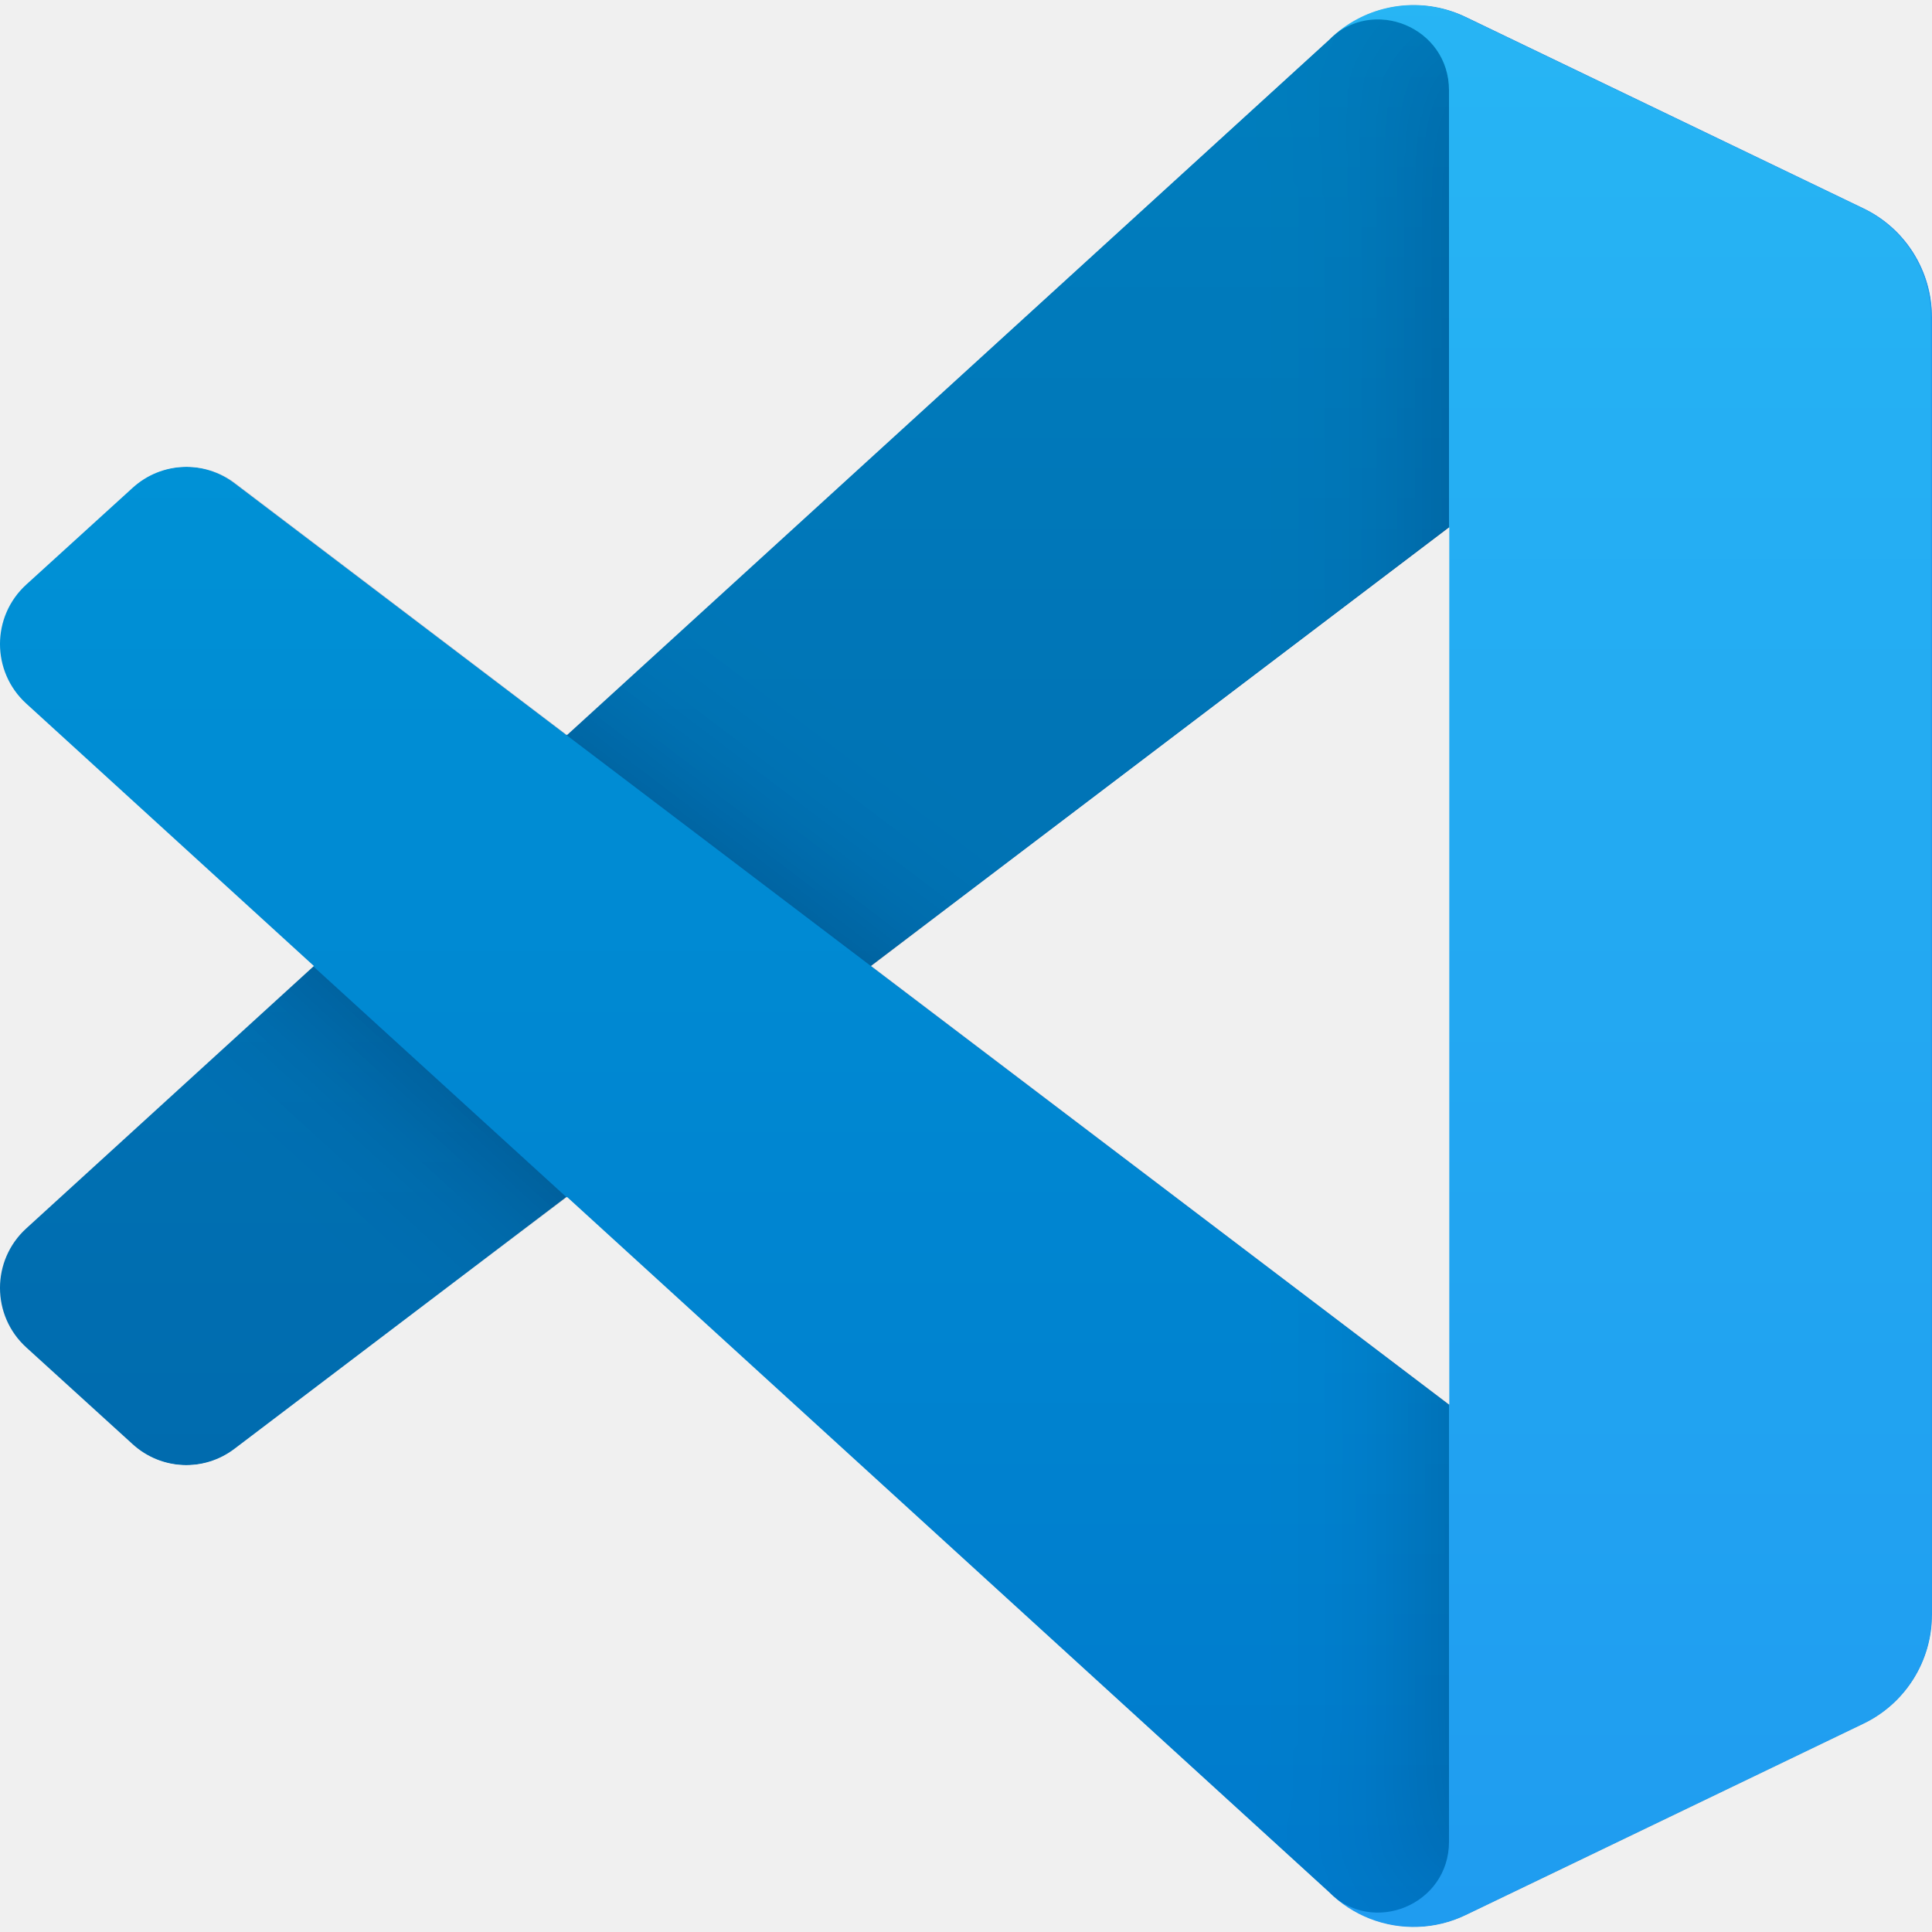
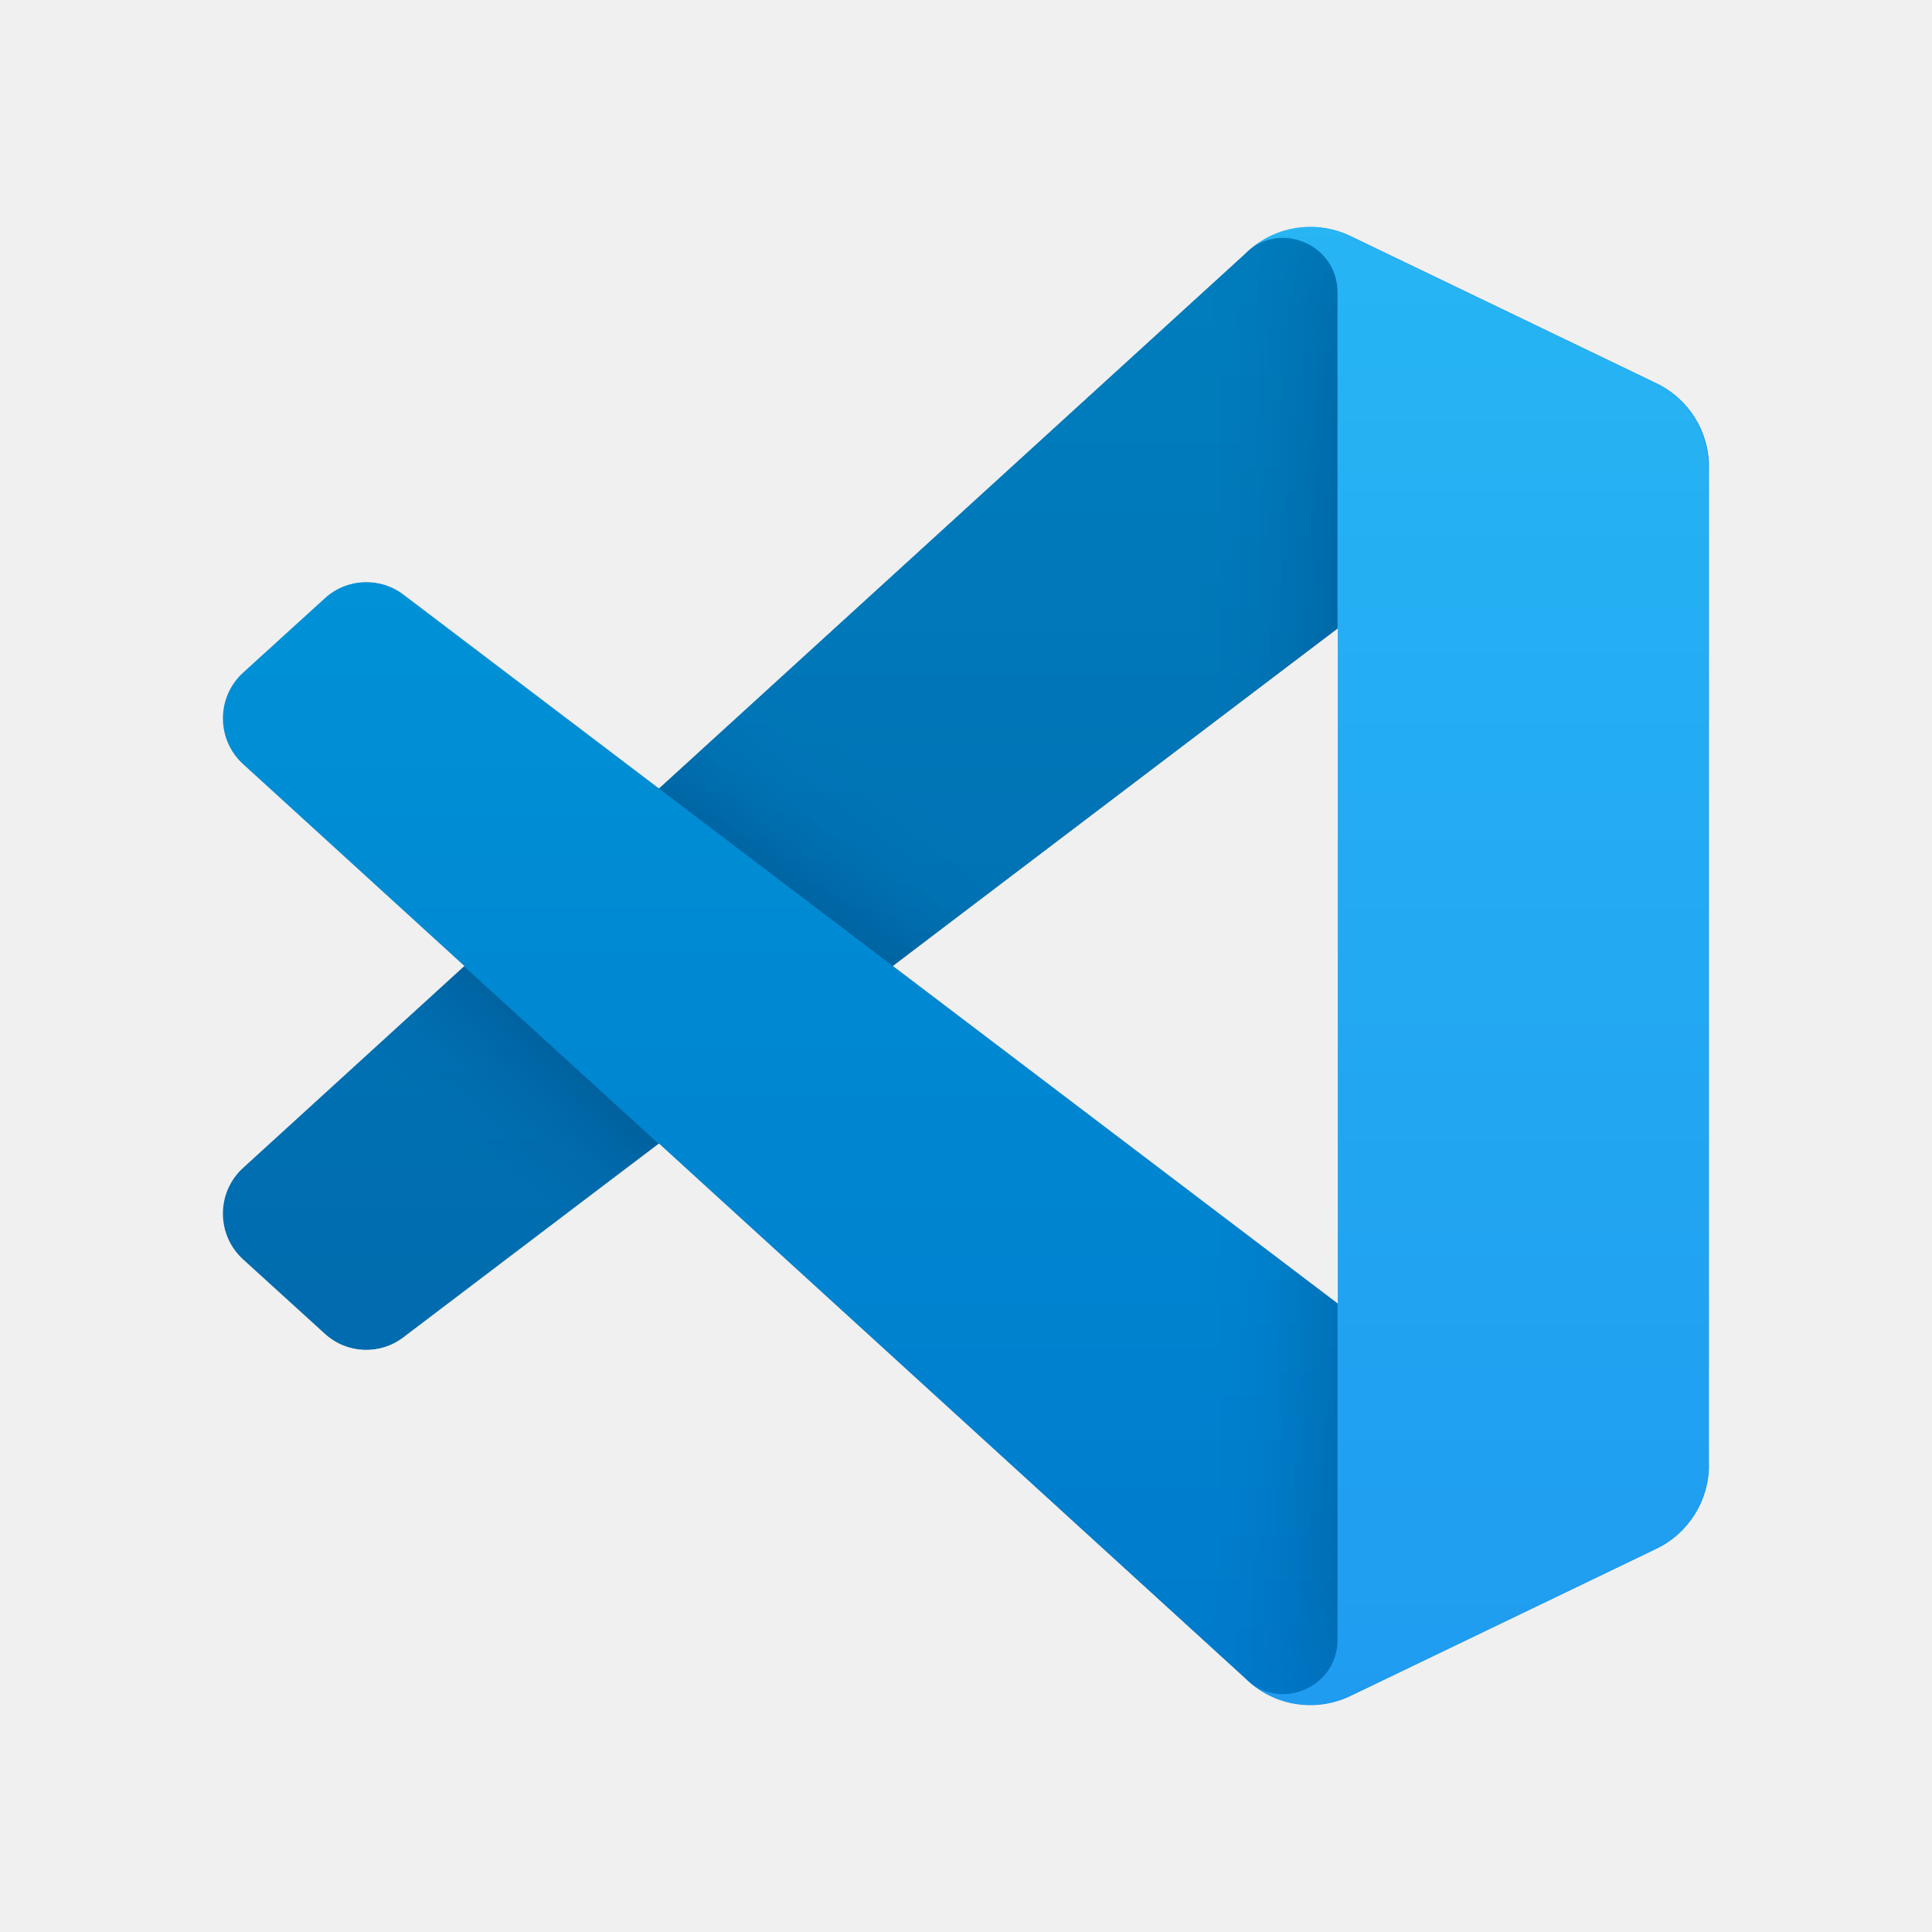
- <svg xmlns="http://www.w3.org/2000/svg" viewBox="0 0 100 100" fill="none">
+ <svg xmlns="http://www.w3.org/2000/svg" width="48" height="48" viewBox="-15 -15 130 130" fill="none">
  <mask id="mask0" mask-type="alpha" maskUnits="userSpaceOnUse" x="0" y="0" width="100" height="100">
    <path fill-rule="evenodd" clip-rule="evenodd" d="M70.912 99.317C72.487 99.931 74.283 99.891 75.873 99.126L96.461 89.22C98.624 88.179 100 85.989 100 83.587V16.413C100 14.011 98.624 11.822 96.461 10.781L75.873 0.874C73.786 -0.13 71.345 0.116 69.513 1.447C69.252 1.637 69.003 1.849 68.769 2.083L29.355 38.041L12.187 25.01C10.589 23.797 8.354 23.896 6.869 25.246L1.363 30.255C-0.453 31.906 -0.455 34.763 1.359 36.417L16.247 50L1.359 63.583C-0.455 65.237 -0.453 68.094 1.363 69.745L6.869 74.754C8.354 76.104 10.589 76.204 12.187 74.99L29.355 61.959L68.769 97.917C69.392 98.541 70.125 99.01 70.912 99.317ZM75.015 27.299L45.109 50L75.015 72.701V27.299Z" fill="white" />
  </mask>
  <g mask="url(#mask0)">
    <path d="M96.461 10.796L75.857 0.876C73.472 -0.273 70.622 0.212 68.75 2.083L1.299 63.583C-0.516 65.237 -0.514 68.094 1.303 69.745L6.813 74.754C8.298 76.104 10.535 76.204 12.134 74.99L93.361 13.37C96.086 11.303 100 13.246 100 16.667V16.427C100 14.027 98.625 11.838 96.461 10.796Z" fill="#0065A9" />
    <g filter="url(#filter0_d)">
      <path d="M96.461 89.204L75.857 99.124C73.472 100.273 70.622 99.788 68.75 97.917L1.299 36.417C-0.516 34.763 -0.514 31.906 1.303 30.255L6.813 25.246C8.298 23.896 10.535 23.796 12.134 25.009L93.361 86.63C96.086 88.697 100 86.754 100 83.333V83.573C100 85.974 98.625 88.162 96.461 89.204Z" fill="#007ACC" />
    </g>
    <g filter="url(#filter1_d)">
      <path d="M75.858 99.126C73.472 100.274 70.622 99.788 68.75 97.917C71.056 100.223 75 98.59 75 95.328V4.672C75 1.41 71.056 -0.223 68.75 2.083C70.622 0.211 73.472 -0.274 75.858 0.874L96.459 10.781C98.623 11.822 100 14.011 100 16.413V83.587C100 85.989 98.623 88.179 96.459 89.22L75.858 99.126Z" fill="#1F9CF0" />
    </g>
    <g style="mix-blend-mode:overlay" opacity="0.25">
      <path fill-rule="evenodd" clip-rule="evenodd" d="M70.851 99.317C72.426 99.931 74.222 99.891 75.812 99.126L96.4 89.22C98.563 88.179 99.939 85.989 99.939 83.587V16.413C99.939 14.011 98.564 11.822 96.4 10.781L75.812 0.874C73.725 -0.13 71.284 0.116 69.453 1.447C69.191 1.637 68.942 1.849 68.708 2.083L29.294 38.041L12.126 25.01C10.528 23.796 8.293 23.896 6.809 25.246L1.302 30.255C-0.513 31.906 -0.515 34.763 1.298 36.417L16.186 50L1.298 63.583C-0.515 65.237 -0.513 68.094 1.302 69.745L6.809 74.754C8.293 76.104 10.528 76.204 12.126 74.99L29.294 61.959L68.708 97.917C69.332 98.54 70.064 99.01 70.851 99.317ZM74.954 27.299L45.048 50L74.954 72.701V27.299Z" fill="url(#paint0_linear)" />
    </g>
  </g>
  <defs>
    <filter id="filter0_d" x="-8.394" y="15.829" width="116.727" height="92.246" filterUnits="userSpaceOnUse" color-interpolation-filters="sRGB">
      <feFlood flood-opacity="0" result="BackgroundImageFix" />
      <feColorMatrix in="SourceAlpha" type="matrix" values="0 0 0 0 0 0 0 0 0 0 0 0 0 0 0 0 0 0 127 0" />
      <feOffset />
      <feGaussianBlur stdDeviation="4.167" />
      <feColorMatrix type="matrix" values="0 0 0 0 0 0 0 0 0 0 0 0 0 0 0 0 0 0 0.25 0" />
      <feBlend mode="overlay" in2="BackgroundImageFix" result="effect1_dropShadow" />
      <feBlend mode="normal" in="SourceGraphic" in2="effect1_dropShadow" result="shape" />
    </filter>
    <filter id="filter1_d" x="60.417" y="-8.076" width="47.917" height="116.151" filterUnits="userSpaceOnUse" color-interpolation-filters="sRGB">
      <feFlood flood-opacity="0" result="BackgroundImageFix" />
      <feColorMatrix in="SourceAlpha" type="matrix" values="0 0 0 0 0 0 0 0 0 0 0 0 0 0 0 0 0 0 127 0" />
      <feOffset />
      <feGaussianBlur stdDeviation="4.167" />
      <feColorMatrix type="matrix" values="0 0 0 0 0 0 0 0 0 0 0 0 0 0 0 0 0 0 0.25 0" />
      <feBlend mode="overlay" in2="BackgroundImageFix" result="effect1_dropShadow" />
      <feBlend mode="normal" in="SourceGraphic" in2="effect1_dropShadow" result="shape" />
    </filter>
    <linearGradient id="paint0_linear" x1="49.939" y1="0.258" x2="49.939" y2="99.742" gradientUnits="userSpaceOnUse">
      <stop stop-color="white" />
      <stop offset="1" stop-color="white" stop-opacity="0" />
    </linearGradient>
  </defs>
</svg>
